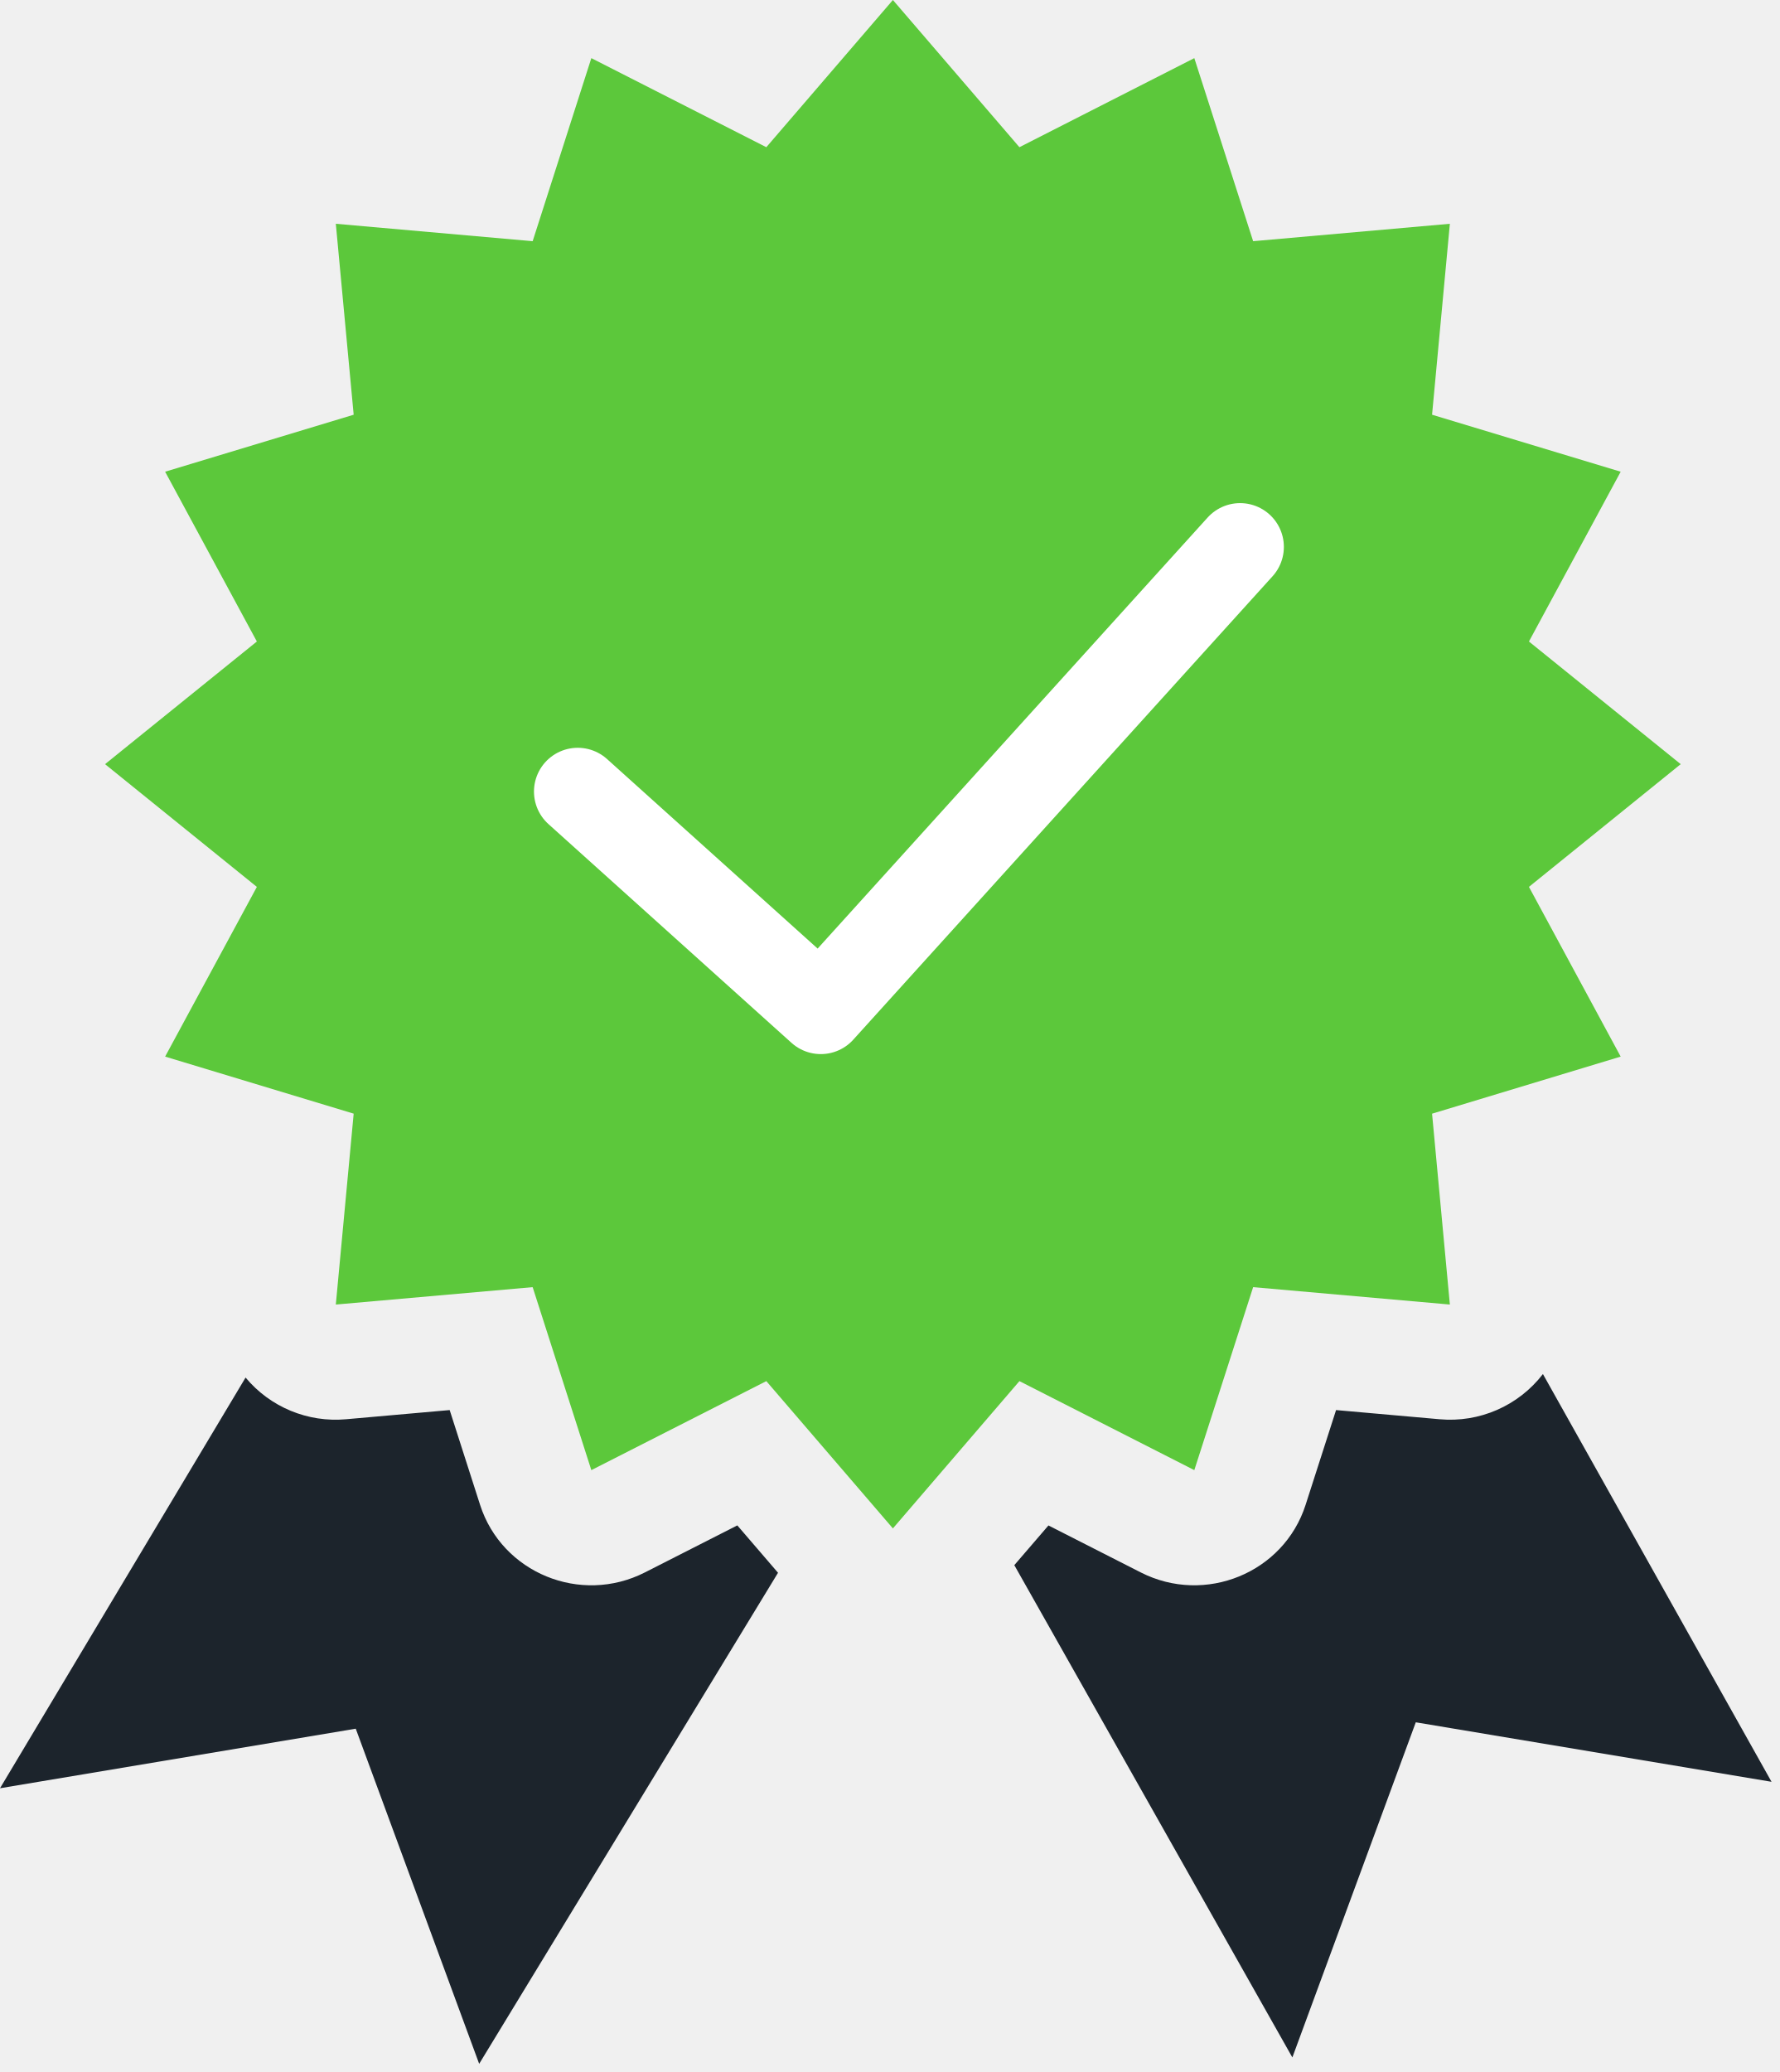
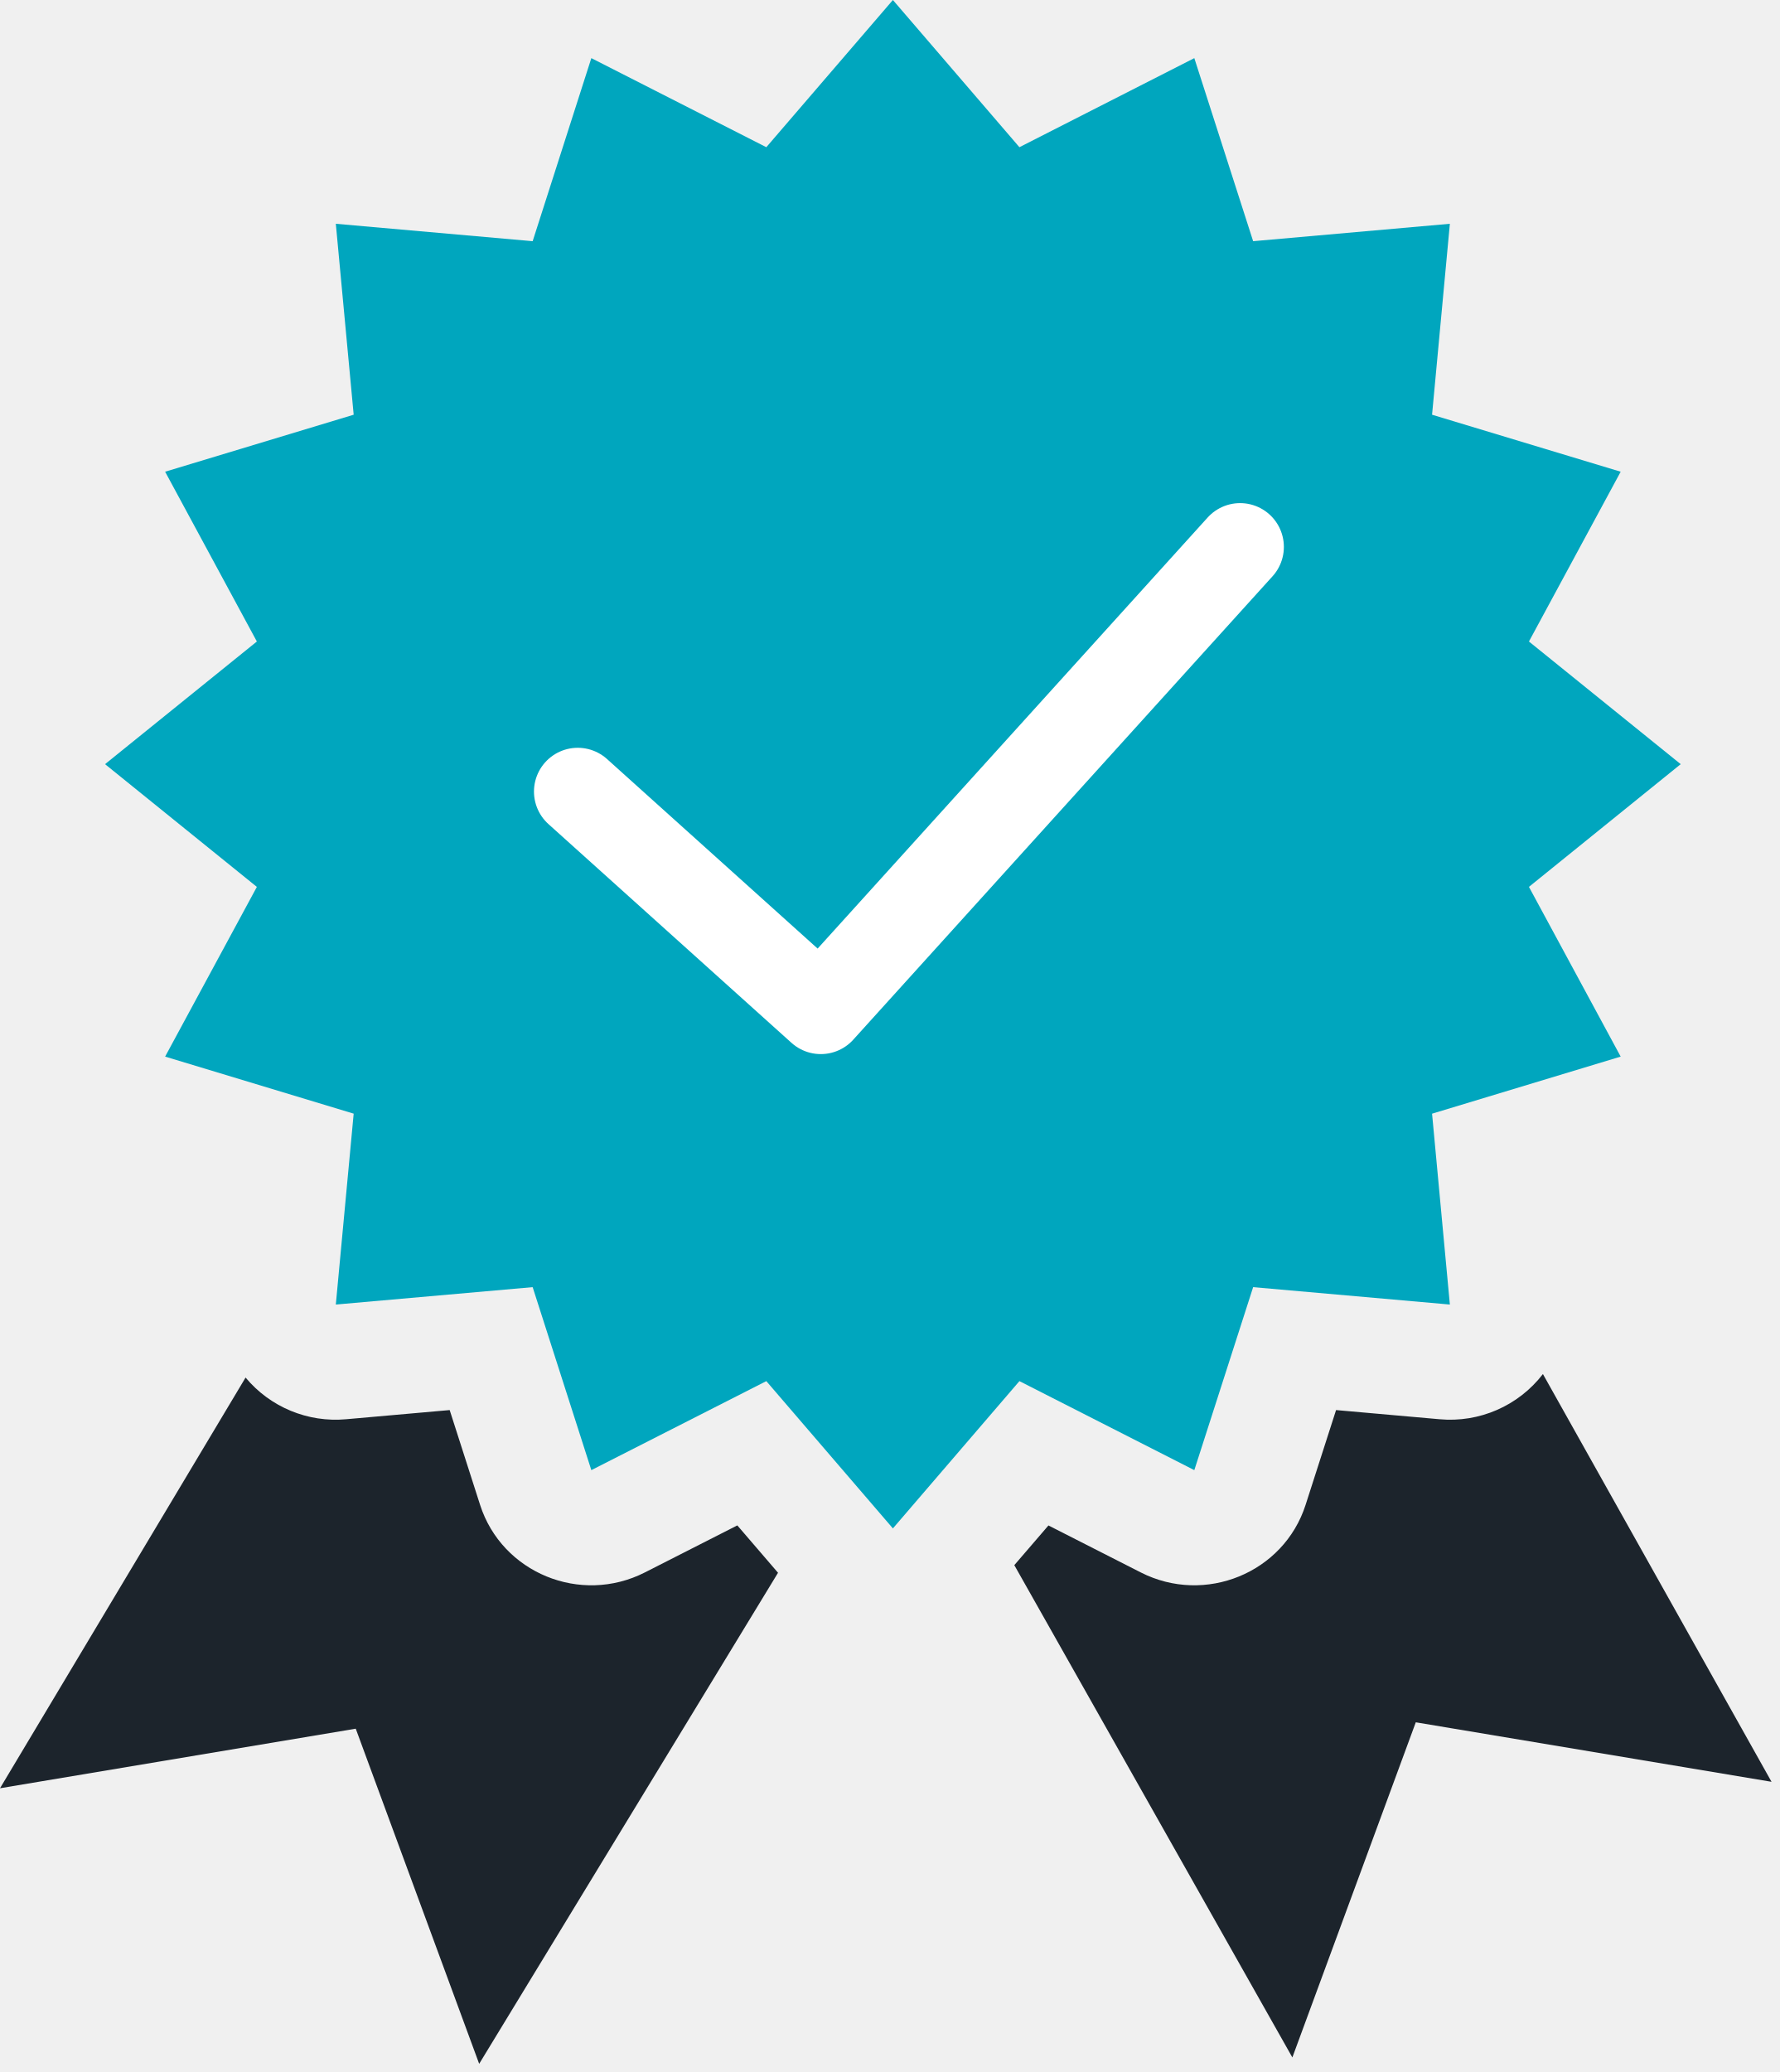
<svg xmlns="http://www.w3.org/2000/svg" width="61" height="71" viewBox="0 0 61 71">
  <g fill="none" fill-rule="evenodd">
    <path d="M26.664 53.893L16.422 70.72l-4.23-11.484L0 61.277l8.416-14.073a4.013 4.013 0 0 0 3.45 1.428l3.545-.314 1.042 3.248c.748 2.331 3.443 3.437 5.647 2.316l3.169-1.612 1.395 1.623zm26.214-6.809l7.835 13.972-12.192-2.039-4.23 11.484-9.529-16.869 1.17-1.36 3.165 1.61c2.203 1.12 4.898.016 5.647-2.314l1.045-3.25 3.543.314a4.013 4.013 0 0 0 3.546-1.548z" fill="#1C242C" />
-     <path fill="#5CC83B" d="M52.399 30.39l5.201-4.205-5.201-4.203 3.144-5.818-6.464-1.953.61-6.543-6.742.597-2.016-6.273-5.994 3.052L30.601 0l-4.338 5.044-5.997-3.052-2.011 6.273-6.746-.597.612 6.543-6.462 1.953 3.144 5.818L3.6 26.185l5.203 4.206-3.144 5.815 6.462 1.955-.612 6.541 6.746-.596 2.011 6.27 5.997-3.05 4.338 5.047 4.336-5.047 5.994 3.05 2.016-6.27 6.742.596-.61-6.54 6.464-1.956z" />
+     <path fill="#00A6BE" d="M52.399 30.39l5.201-4.205-5.201-4.203 3.144-5.818-6.464-1.953.61-6.543-6.742.597-2.016-6.273-5.994 3.052L30.601 0l-4.338 5.044-5.997-3.052-2.011 6.273-6.746-.597.612 6.543-6.462 1.953 3.144 5.818L3.6 26.185l5.203 4.206-3.144 5.815 6.462 1.955-.612 6.541 6.746-.596 2.011 6.27 5.997-3.05 4.338 5.047 4.336-5.047 5.994 3.05 2.016-6.27 6.742.596-.61-6.54 6.464-1.956z" />
    <path stroke="#FFF" stroke-linecap="round" stroke-linejoin="round" stroke-width="3" d="M42.5 18.74L28.13 34.62l-8.33-7.496" />
  </g>
</svg>
